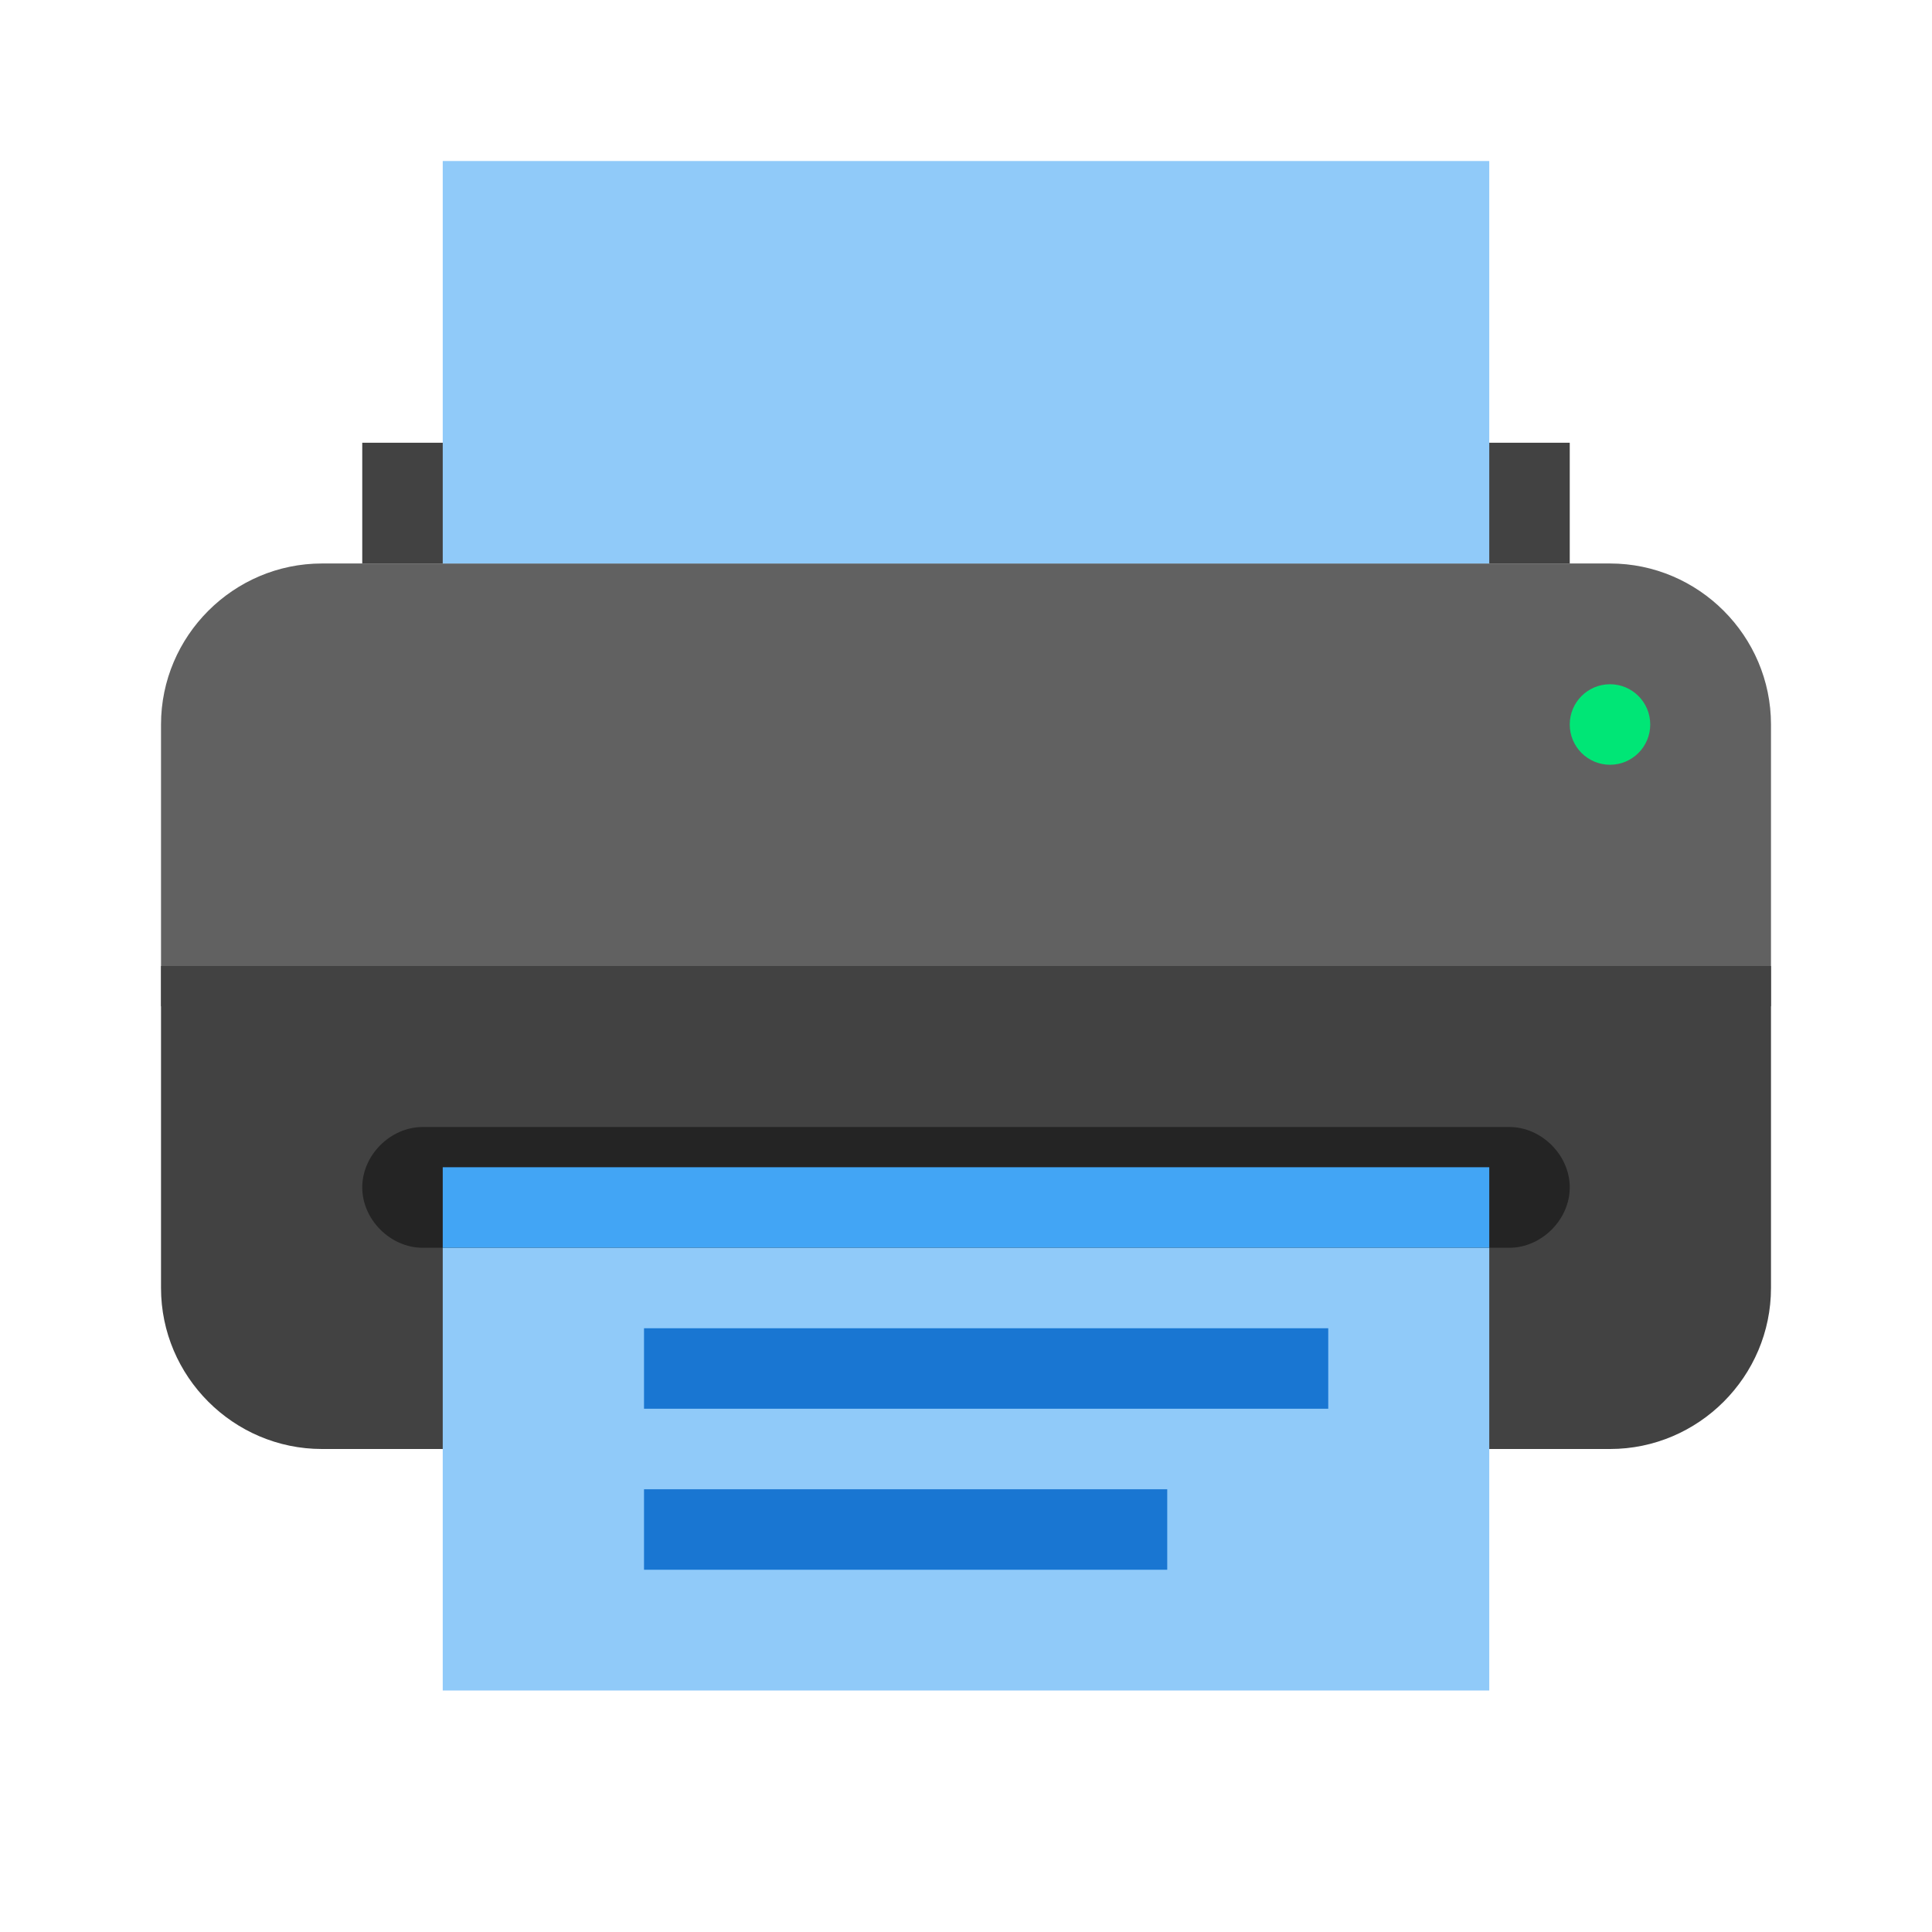
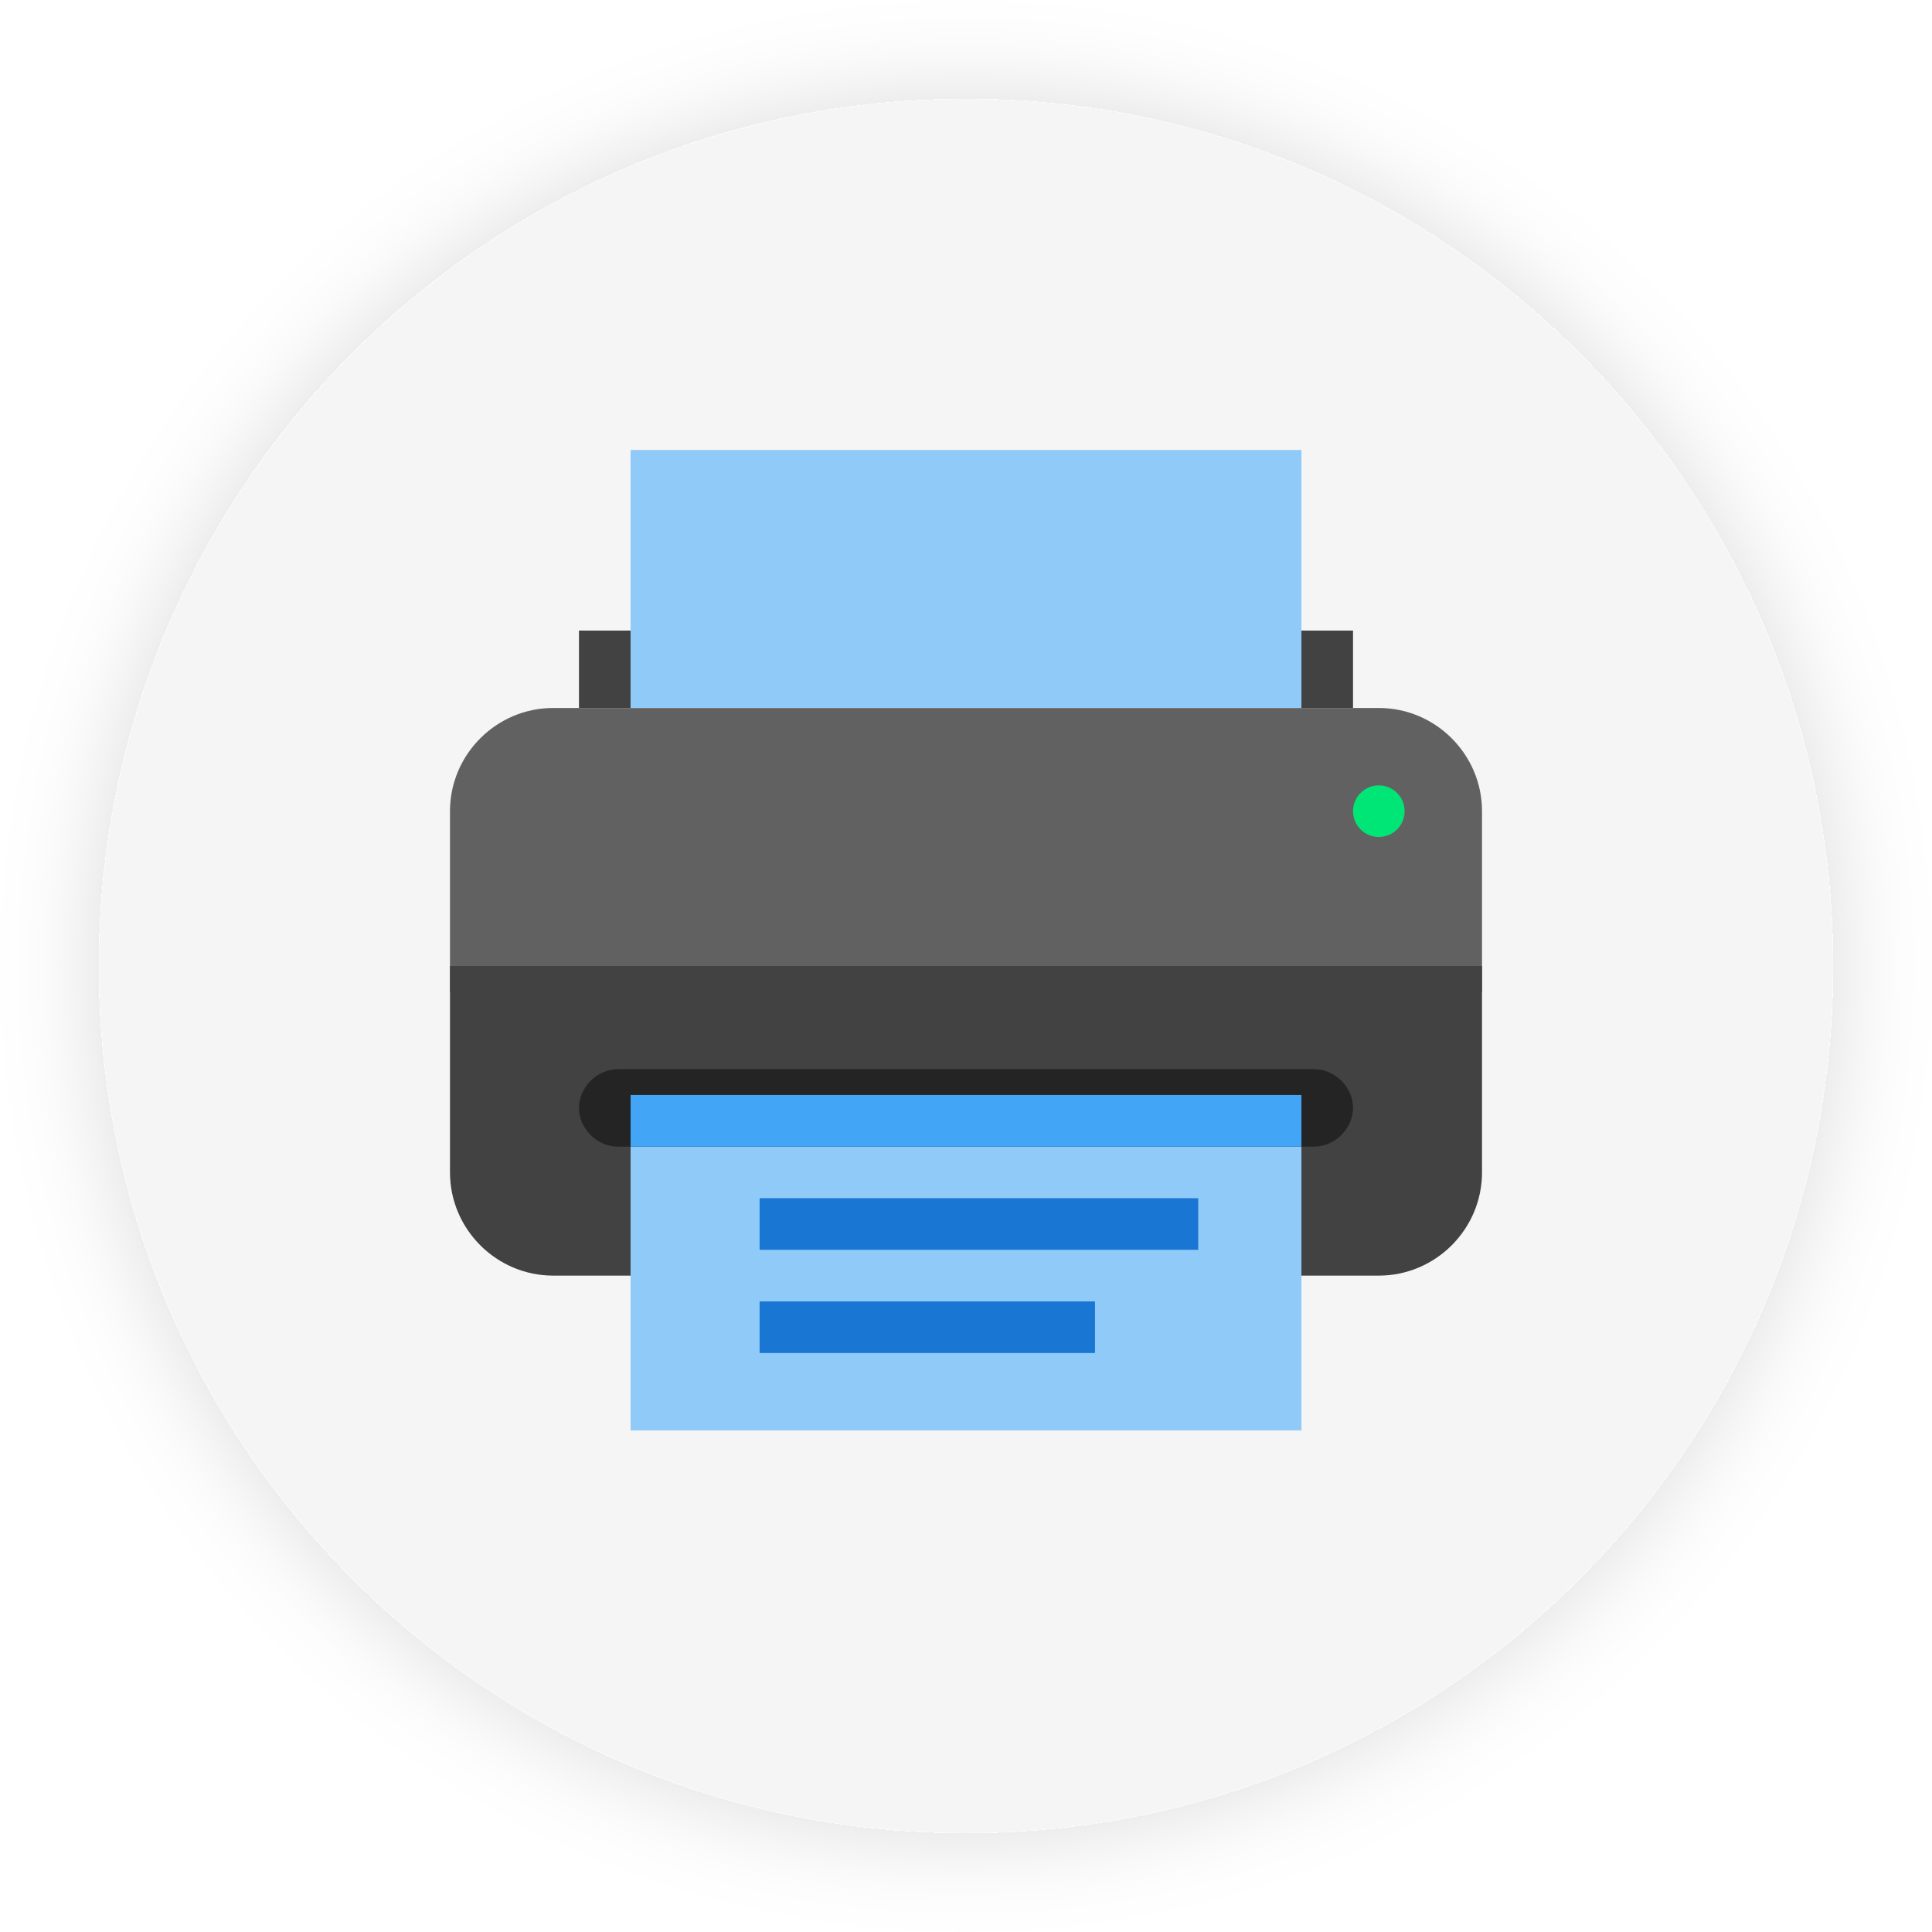
- <svg xmlns="http://www.w3.org/2000/svg" width="50" height="50" viewBox="0 0 50 50" fill="none">
-   <path d="M9.375 11.458H40.625V14.583H9.375V11.458Z" fill="#424242" />
-   <path d="M4.167 26.042H45.833V18.75C45.833 16.458 43.958 14.583 41.667 14.583H8.333C6.042 14.583 4.167 16.458 4.167 18.75V26.042Z" fill="#616161" />
-   <path d="M8.333 37.5H41.667C43.958 37.5 45.833 35.625 45.833 33.333V25H4.167V33.333C4.167 35.625 6.042 37.5 8.333 37.5Z" fill="#424242" />
-   <path d="M41.667 19.792C42.242 19.792 42.708 19.325 42.708 18.75C42.708 18.175 42.242 17.708 41.667 17.708C41.091 17.708 40.625 18.175 40.625 18.75C40.625 19.325 41.091 19.792 41.667 19.792Z" fill="#00E676" />
-   <path d="M11.458 4.167H38.542V14.583H11.458V4.167Z" fill="#90CAF9" />
-   <path d="M39.062 32.292H10.938C10.104 32.292 9.375 31.562 9.375 30.729C9.375 29.896 10.104 29.167 10.938 29.167H39.062C39.896 29.167 40.625 29.896 40.625 30.729C40.625 31.562 39.896 32.292 39.062 32.292Z" fill="#242424" />
-   <path d="M11.458 32.292H38.542V43.75H11.458V32.292Z" fill="#90CAF9" />
-   <path d="M11.458 30.208H38.542V32.292H11.458V30.208Z" fill="#42A5F5" />
-   <path d="M16.667 34.375H34.375V36.458H16.667V34.375ZM16.667 38.542H30.208V40.625H16.667V38.542Z" fill="#1976D2" />
+ <svg xmlns="http://www.w3.org/2000/svg" width="78" height="78" viewBox="0 0 78 78" fill="none">
+   <g filter="url(#filter0_d_25_3058)">
+     <circle cx="39" cy="39" r="35" fill="#F5F5F5" />
+   </g>
+   <path d="M23.375 25.458H54.625V28.583H23.375V25.458Z" fill="#424242" />
+   <path d="M18.167 40.042H59.833V32.75C59.833 30.458 57.958 28.583 55.667 28.583H22.333C20.042 28.583 18.167 30.458 18.167 32.75V40.042Z" fill="#616161" />
+   <path d="M22.333 51.5H55.667C57.958 51.5 59.833 49.625 59.833 47.333V39H18.167V47.333C18.167 49.625 20.042 51.5 22.333 51.5Z" fill="#424242" />
+   <path d="M55.667 33.792C56.242 33.792 56.708 33.325 56.708 32.75C56.708 32.175 56.242 31.708 55.667 31.708C55.091 31.708 54.625 32.175 54.625 32.75C54.625 33.325 55.091 33.792 55.667 33.792Z" fill="#00E676" />
+   <path d="M25.458 18.167H52.542V28.583H25.458V18.167Z" fill="#90CAF9" />
+   <path d="M53.062 46.292H24.938C24.104 46.292 23.375 45.562 23.375 44.729C23.375 43.896 24.104 43.167 24.938 43.167H53.062C53.896 43.167 54.625 43.896 54.625 44.729C54.625 45.562 53.896 46.292 53.062 46.292Z" fill="#242424" />
+   <path d="M25.458 46.292H52.542V57.75H25.458V46.292Z" fill="#90CAF9" />
+   <path d="M25.458 44.208H52.542V46.292H25.458V44.208Z" fill="#42A5F5" />
+   <path d="M30.667 48.375H48.375V50.458H30.667V48.375ZM30.667 52.542H44.208V54.625H30.667V52.542Z" fill="#1976D2" />
+   <defs>
+     <filter id="filter0_d_25_3058" x="0" y="0" width="78" height="78" filterUnits="userSpaceOnUse" color-interpolation-filters="sRGB">
+       <feFlood flood-opacity="0" result="BackgroundImageFix" />
+       <feColorMatrix in="SourceAlpha" type="matrix" values="0 0 0 0 0 0 0 0 0 0 0 0 0 0 0 0 0 0 127 0" result="hardAlpha" />
+       <feOffset />
+       <feGaussianBlur stdDeviation="2" />
+       <feComposite in2="hardAlpha" operator="out" />
+       <feColorMatrix type="matrix" values="0 0 0 0 0 0 0 0 0 0 0 0 0 0 0 0 0 0 0.14 0" />
+       <feBlend mode="normal" in2="BackgroundImageFix" result="effect1_dropShadow_25_3058" />
+       <feBlend mode="normal" in="SourceGraphic" in2="effect1_dropShadow_25_3058" result="shape" />
+     </filter>
+   </defs>
</svg>
